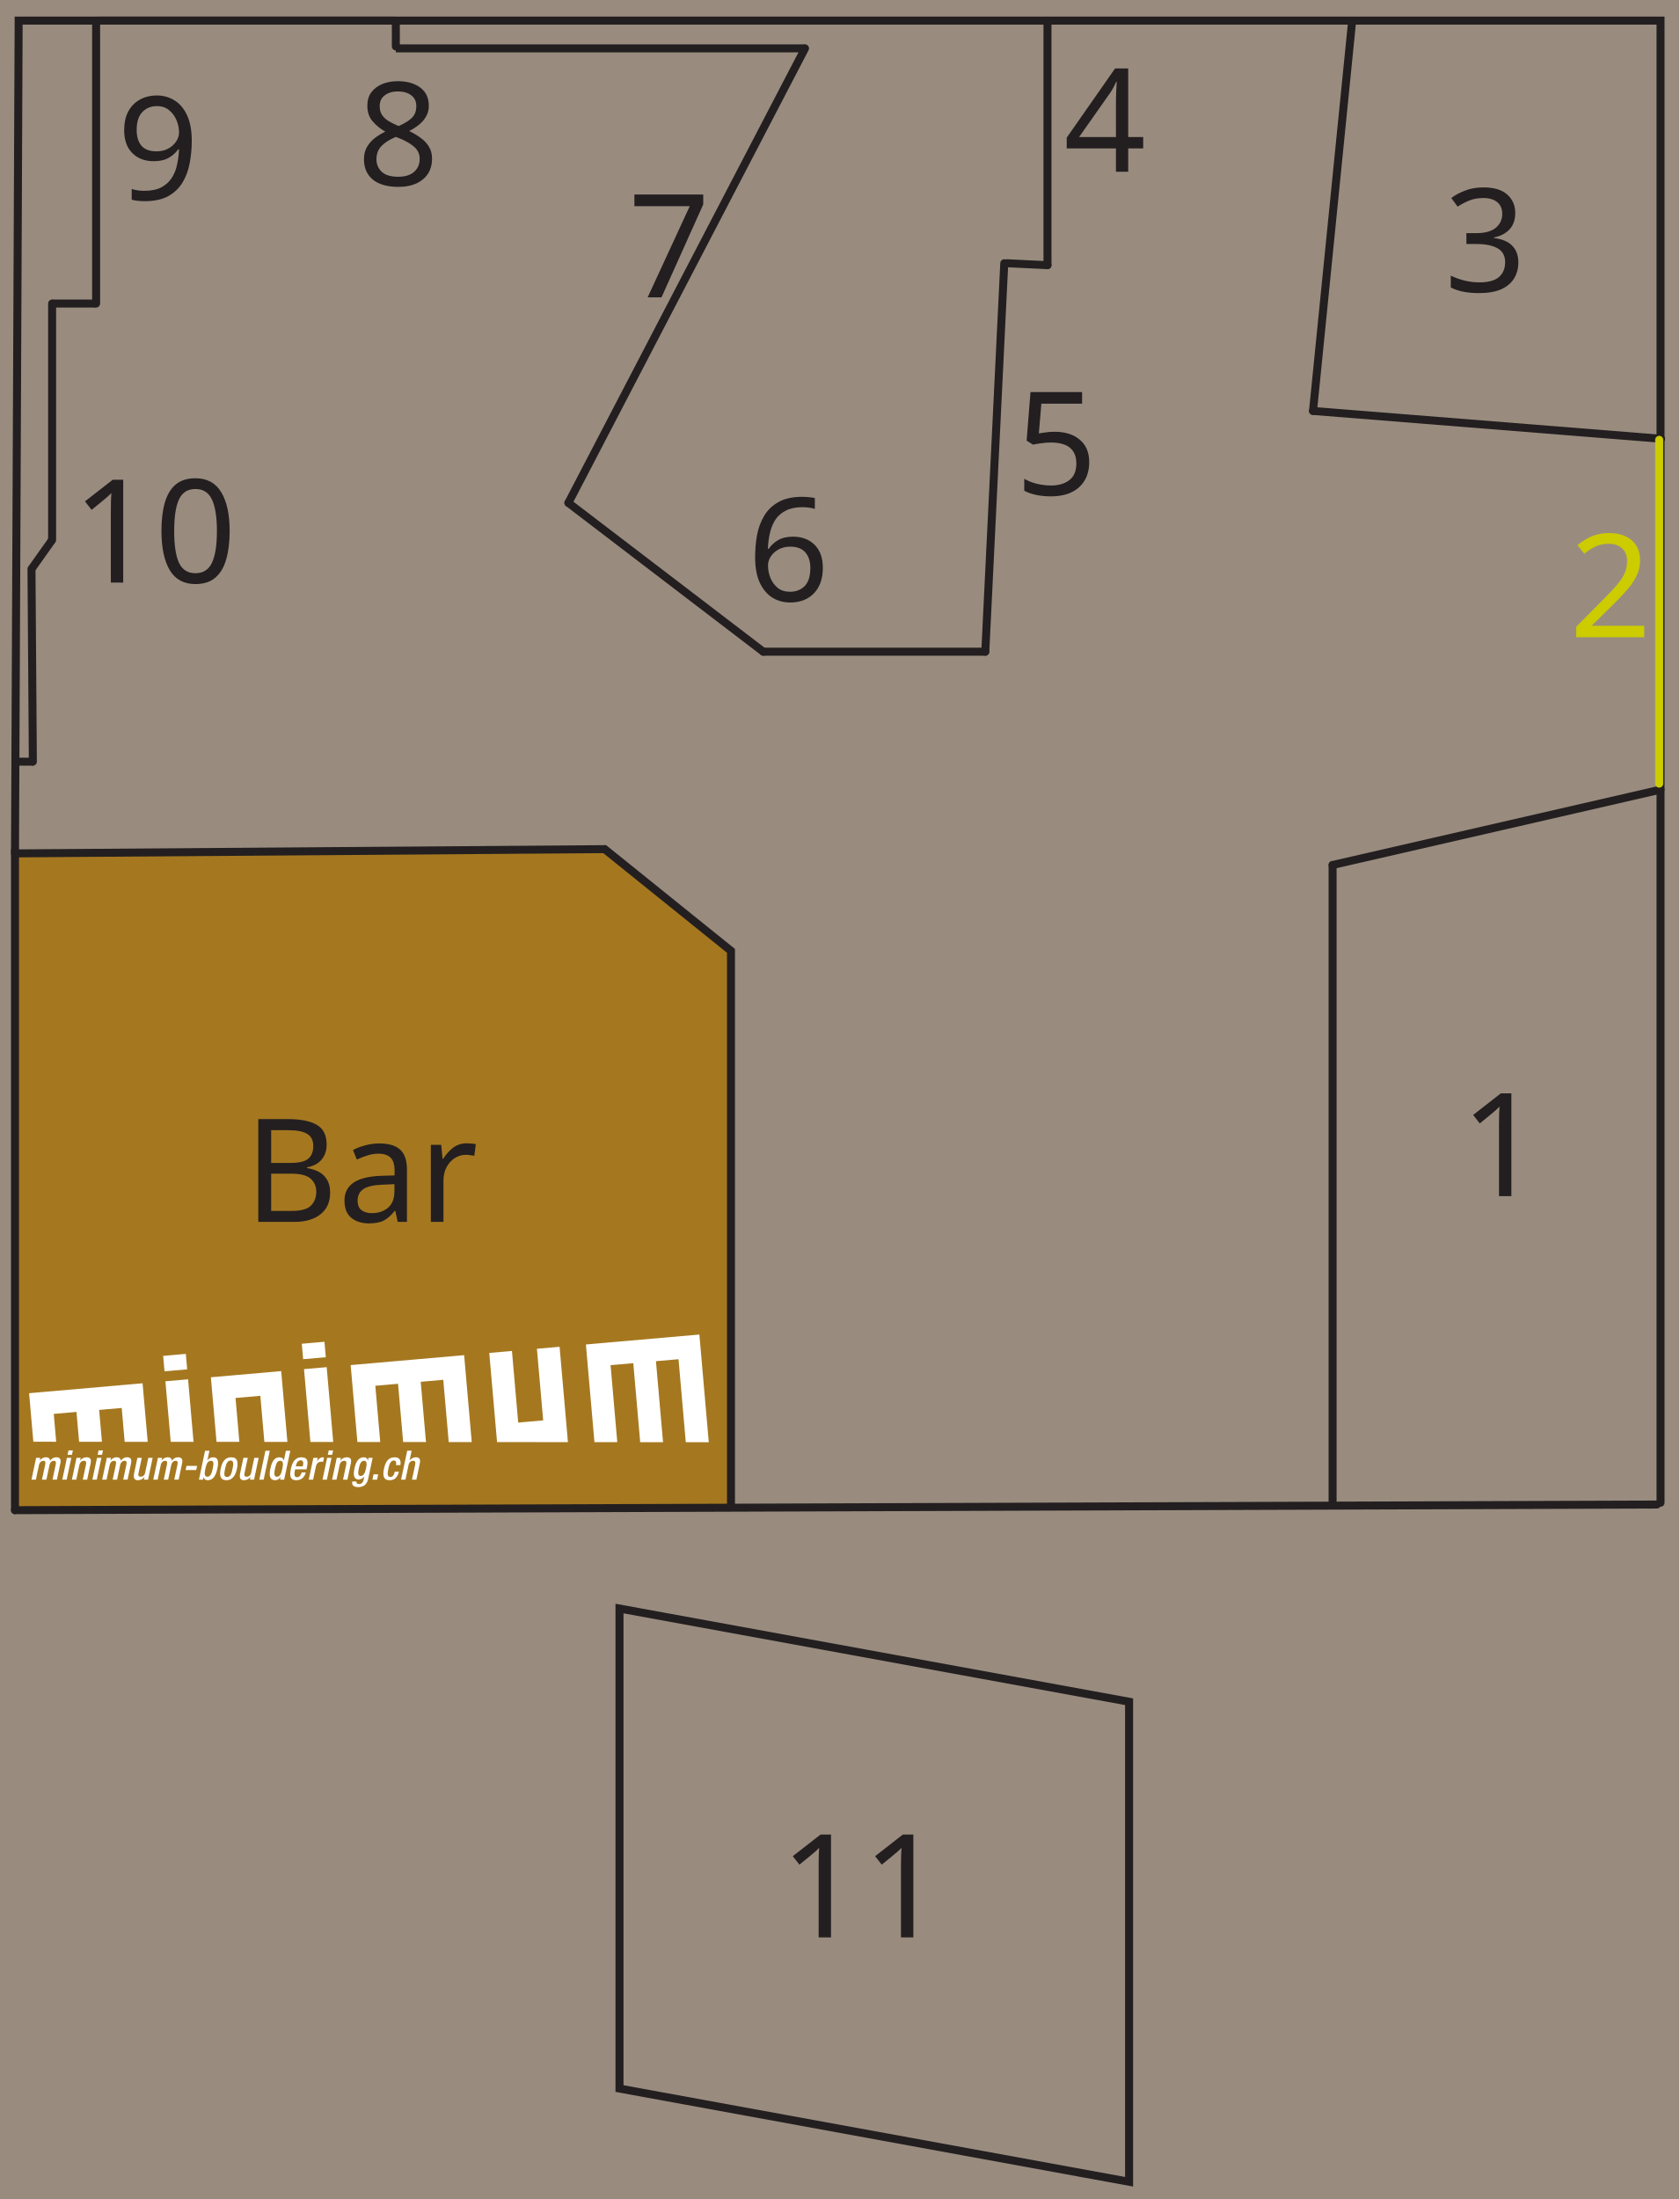
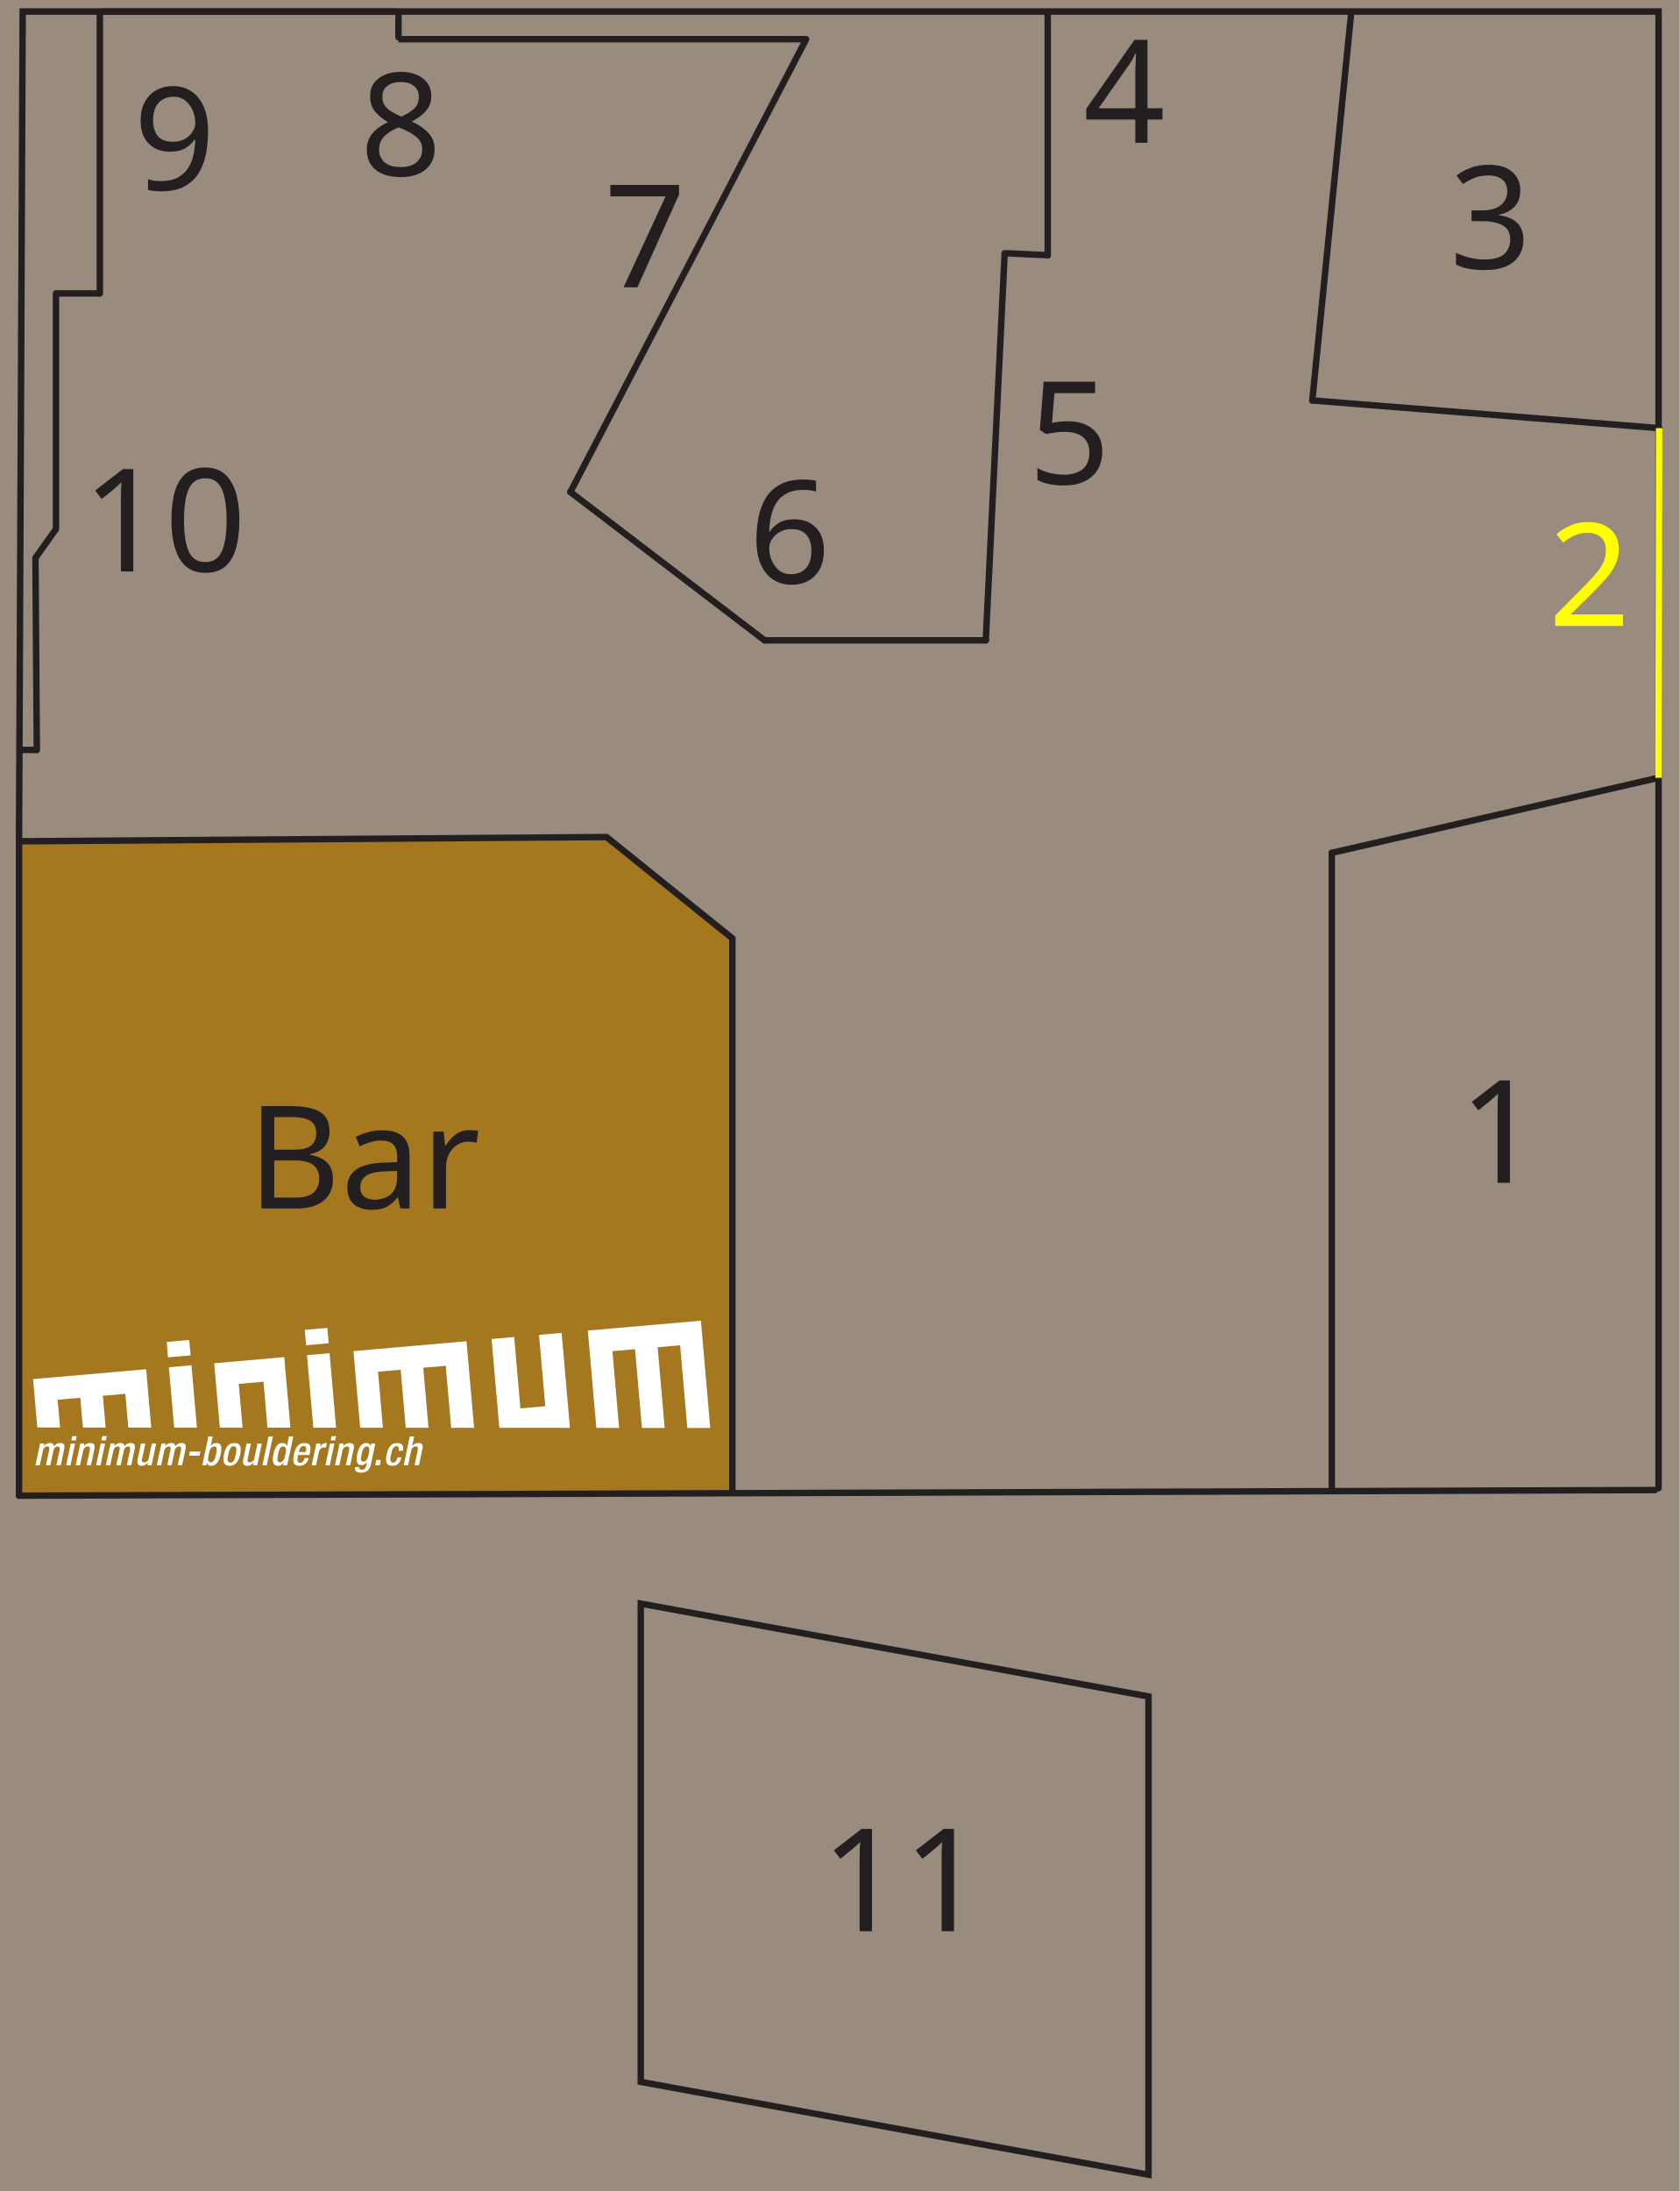
- <svg xmlns="http://www.w3.org/2000/svg" xmlns:xlink="http://www.w3.org/1999/xlink" version="1.1" id="Layer_1" x="0px" y="0px" width="210px" height="275px" viewBox="0 0 210 275" enable-background="new 0 0 210 275" xml:space="preserve">
-   <rect fill="#998C7F" width="210" height="275" />
-   <polyline fill="#A57820" stroke="#231F20" stroke-linecap="round" points="1.875,188.857 1.875,106.723 75.625,106.191   91.415,118.909 91.415,188.152 " />
-   <path fill="none" stroke="#231F20" d="M1.875,94.029" />
-   <path fill="none" stroke="#231F20" d="M1.875,114.418" />
-   <line fill="none" stroke="#231F20" x1="1.926" y1="95.255" x2="4.169" y2="95.253" />
-   <line fill="none" stroke="#231F20" stroke-linecap="round" x1="4.109" y1="95.253" x2="3.938" y2="71.161" />
-   <line fill="none" stroke="#231F20" x1="3.938" y1="71.161" x2="6.517" y2="67.522" />
-   <line fill="none" stroke="#231F20" stroke-linecap="round" x1="6.517" y1="67.522" x2="6.517" y2="37.96" />
-   <line fill="none" stroke="#231F20" x1="6.517" y1="37.96" x2="12.02" y2="37.96" />
-   <line fill="none" stroke="#231F20" stroke-linecap="round" x1="12.02" y1="37.96" x2="12.02" y2="2.932" />
-   <line fill="none" stroke="#231F20" stroke-linecap="round" x1="49.503" y1="2.932" x2="49.503" y2="5.81" />
-   <line fill="none" stroke="#231F20" x1="49.503" y1="6.049" x2="100.676" y2="6.049" />
-   <line fill="none" stroke="#231F20" stroke-linecap="round" x1="100.676" y1="6.049" x2="71.082" y2="62.886" />
-   <line fill="none" stroke="#231F20" stroke-linecap="round" x1="71.082" y1="62.886" x2="95.453" y2="81.5" />
-   <line fill="none" stroke="#231F20" stroke-linecap="round" x1="95.453" y1="81.5" x2="123.22" y2="81.5" />
-   <line fill="none" stroke="#231F20" stroke-linecap="round" x1="123.22" y1="81.5" x2="125.593" y2="32.92" />
-   <line fill="none" stroke="#231F20" stroke-linecap="round" x1="125.939" y1="32.92" x2="130.997" y2="33.161" />
-   <line fill="none" stroke="#231F20" stroke-linecap="round" x1="130.997" y1="33.161" x2="130.997" y2="2.578" />
-   <line fill="none" stroke="#231F20" stroke-linecap="round" x1="169.104" y1="2.578" x2="164.205" y2="51.39" />
-   <line fill="none" stroke="#231F20" stroke-linecap="round" x1="164.205" y1="51.39" x2="207.734" y2="54.868" />
-   <line fill="none" stroke="#231F20" stroke-linecap="round" x1="166.653" y1="108.174" x2="166.653" y2="188.152" />
-   <line fill="none" stroke="#231F20" stroke-linecap="round" x1="166.653" y1="108.174" x2="207.667" y2="98.75" />
+ <svg xmlns="http://www.w3.org/2000/svg" xmlns:xlink="http://www.w3.org/1999/xlink" version="1.1" id="Layer_1" x="0px" y="0px" width="260.787px" height="340.158px" viewBox="0 0 260.787 340.158" enable-background="new 0 0 260.787 340.158" xml:space="preserve">
+   <rect fill="#998C7F" width="260.787" height="340.158" />
+   <polyline fill="#A57820" stroke="#231F20" stroke-linecap="round" points="2.952,232.207 2.952,130.612 94.177,129.955   113.708,145.686 113.708,231.334 " />
+   <path fill="none" stroke="#231F20" d="M2.952,114.91" />
+   <path fill="none" stroke="#231F20" d="M2.952,140.13" />
+   <line fill="none" stroke="#231F20" x1="3.016" y1="116.427" x2="5.791" y2="116.425" />
+   <line fill="none" stroke="#231F20" stroke-linecap="round" x1="5.717" y1="116.425" x2="5.504" y2="86.625" />
+   <line fill="none" stroke="#231F20" x1="5.504" y1="86.625" x2="8.695" y2="82.124" />
+   <line fill="none" stroke="#231F20" stroke-linecap="round" x1="8.695" y1="82.124" x2="8.695" y2="45.557" />
+   <line fill="none" stroke="#231F20" x1="8.695" y1="45.557" x2="15.501" y2="45.557" />
+   <line fill="none" stroke="#231F20" stroke-linecap="round" x1="15.501" y1="45.557" x2="15.501" y2="2.229" />
+   <line fill="none" stroke="#231F20" stroke-linecap="round" x1="61.866" y1="2.229" x2="61.866" y2="5.79" />
+   <line fill="none" stroke="#231F20" x1="61.866" y1="6.084" x2="125.163" y2="6.084" />
+   <line fill="none" stroke="#231F20" stroke-linecap="round" x1="125.163" y1="6.084" x2="88.557" y2="76.388" />
+   <line fill="none" stroke="#231F20" stroke-linecap="round" x1="88.557" y1="76.388" x2="118.703" y2="99.414" />
+   <line fill="none" stroke="#231F20" stroke-linecap="round" x1="118.703" y1="99.414" x2="153.048" y2="99.414" />
+   <line fill="none" stroke="#231F20" stroke-linecap="round" x1="153.048" y1="99.414" x2="155.983" y2="39.323" />
+   <line fill="none" stroke="#231F20" stroke-linecap="round" x1="156.413" y1="39.323" x2="162.669" y2="39.62" />
+   <line fill="none" stroke="#231F20" stroke-linecap="round" x1="162.669" y1="39.62" x2="162.669" y2="1.792" />
+   <line fill="none" stroke="#231F20" stroke-linecap="round" x1="209.804" y1="1.792" x2="203.745" y2="62.169" />
+   <line fill="none" stroke="#231F20" stroke-linecap="round" x1="203.745" y1="62.169" x2="257.588" y2="66.471" />
+   <line fill="none" stroke="#231F20" stroke-linecap="round" x1="206.772" y1="132.407" x2="206.772" y2="231.334" />
+   <line fill="none" stroke="#231F20" stroke-linecap="round" x1="206.772" y1="132.407" x2="257.504" y2="120.75" />
  <g>
-     <line fill="none" stroke="#231F20" stroke-linecap="round" x1="1.875" y1="188.857" x2="207.209" y2="188.152" />
+     <line fill="none" stroke="#231F20" stroke-linecap="round" x1="2.952" y1="232.207" x2="256.938" y2="231.334" />
  </g>
  <g>
    <g>
-       <text transform="matrix(1 0 0 1 182.6211 149.5869)" fill="#231F20" font-family="'MyriadPro-Regular'" font-size="18">1</text>
+       <text transform="matrix(1 0 0 1 226.5244 183.6323)" fill="#231F20" font-family="'MyriadPro-Regular'" font-size="22.265">1</text>
    </g>
  </g>
  <g>
-     <text transform="matrix(1 0 0 1 126.9512 61.8867)" fill="#231F20" font-family="'MyriadPro-Regular'" font-size="18">5</text>
+     <text transform="matrix(1 0 0 1 159.6641 75.1519)" fill="#231F20" font-family="'MyriadPro-Regular'" font-size="22.265">5</text>
  </g>
  <g>
-     <text transform="matrix(1 0 0 1 133.0293 21.4795)" fill="#231F20" font-family="'MyriadPro-Regular'" font-size="18">4</text>
+     <text transform="matrix(1 0 0 1 168.1826 22.1714)" fill="#231F20" font-family="'MyriadPro-Regular'" font-size="22.265">4</text>
  </g>
-   <text transform="matrix(1 0 0 1 14.624 24.9722)" fill="#231F20" font-family="'MyriadPro-Regular'" font-size="18">9</text>
+   <text transform="matrix(1 0 0 1 20.7227 29.4917)" fill="#231F20" font-family="'MyriadPro-Regular'" font-size="22.265">9</text>
  <g>
    <g>
-       <text transform="matrix(1 0 0 1 44.6421 23.1826)" fill="#231F20" font-family="'MyriadPro-Regular'" font-size="18">8</text>
+       <text transform="matrix(1 0 0 1 55.8535 27.2778)" fill="#231F20" font-family="'MyriadPro-Regular'" font-size="22.265">8</text>
    </g>
  </g>
  <g>
-     <g>
-       <text transform="matrix(1 0 0 1 78.541 37.187)" fill="#231F20" font-family="'MyriadPro-Regular'" font-size="18">7</text>
-     </g>
+     <text transform="matrix(1 0 0 1 93.7842 44.6011)" fill="#231F20" font-family="'MyriadPro-Regular'" font-size="22.265">7</text>
  </g>
  <g>
-     <text transform="matrix(1 0 0 1 93.4512 75.1597)" fill="#231F20" font-family="'MyriadPro-Regular'" font-size="18">6</text>
+     <text transform="matrix(1 0 0 1 116.2266 90.5698)" fill="#231F20" font-family="'MyriadPro-Regular'" font-size="22.265">6</text>
  </g>
-   <text transform="matrix(1 0 0 1 9.0186 72.8555)" fill="#231F20" font-family="'MyriadPro-Regular'" font-size="18">10</text>
+   <text transform="matrix(1 0 0 1 12.7891 88.7202)" fill="#231F20" font-family="'MyriadPro-Regular'" font-size="22.265">10</text>
  <g>
-     <text transform="matrix(1 0 0 1 97.5352 242.2832)" fill="#231F20" font-family="'MyriadPro-Regular'" font-size="18">11</text>
+     <text transform="matrix(1 0 0 1 127.4761 299.8335)" fill="#231F20" font-family="'MyriadPro-Regular'" font-size="22.265">11</text>
  </g>
-   <polygon fill="none" stroke="#231F20" stroke-linecap="round" points="141.202,272.842 77.473,261.188 77.473,201.158   141.202,212.812 " />
-   <text transform="matrix(1 0 0 1 30.5527 152.8066)" fill="#231F20" font-family="'MyriadPro-Regular'" font-size="18">Bar</text>
+   <polygon fill="none" stroke="#231F20" stroke-linecap="round" points="178.312,337.633 99.483,323.219 99.483,248.965   178.312,263.379 " />
+   <text transform="matrix(1 0 0 1 38.4248 187.6147)" fill="#231F20" font-family="'MyriadPro-Regular'" font-size="22.265">Bar</text>
  <g>
    <defs>
-       <rect id="SVGID_1_" x="3.639" y="166.896" width="85" height="19.078" />
+       <rect id="SVGID_1_" x="5.135" y="205.042" width="105.138" height="23.598" />
    </defs>
    <clipPath id="SVGID_2_">
      <use xlink:href="#SVGID_1_" overflow="visible" />
    </clipPath>
    <g clip-path="url(#SVGID_2_)">
      <g>
        <defs>
-           <rect id="SVGID_3_" x="-42.838" y="49.982" width="178.5" height="252.452" />
+           <rect id="SVGID_3_" x="-52.355" y="60.427" width="220.793" height="312.266" />
        </defs>
        <defs>
-           <rect id="SVGID_4_" x="-42.838" y="49.982" width="178.5" height="252.452" />
+           <rect id="SVGID_4_" x="-52.355" y="60.427" width="220.793" height="312.266" />
        </defs>
        <clipPath id="SVGID_5_">
          <use xlink:href="#SVGID_3_" overflow="visible" />
        </clipPath>
        <clipPath id="SVGID_6_" clip-path="url(#SVGID_5_)">
          <use xlink:href="#SVGID_4_" overflow="visible" />
        </clipPath>
-         <path clip-path="url(#SVGID_6_)" fill="#FFFFFF" d="M88.639,180.36l-1.084-12.417l-0.094-1.05l-11.355,0.994l-0.945,0.084     l-1.888,0.166c0,0,0.425,4.883,1.069,12.212l2.856,0.003l-0.841-9.629l2.842-0.248l0.864,9.88h2.857l-0.887-10.13l2.823-0.245     l0.908,10.378L88.639,180.36z M71.025,180.348l-0.102-1.176l-0.06-0.686l-0.882-10.062l-2.835,0.249l0.785,8.957l-1.952,0.171     l-0.968,0.085l-0.204,0.02l-0.783-8.96l-2.837,0.247l0.88,10.062l0.061,0.688l0.034,0.398L71.025,180.348z M58.996,180.34     l-0.952-10.868l-14.191,1.242c0,0,0.318,3.63,0.843,9.616l2.856,0.003l-0.615-7.032l2.843-0.25l0.637,7.282l2.856,0.005     l-0.658-7.535l2.82-0.249l0.683,7.786H58.996z M41.672,180.326l-0.817-9.353l-2.836,0.246l0.798,9.104L41.672,180.326z      M37.911,169.978l2.835-0.249l-0.169-1.93l-2.836,0.247L37.911,169.978z M35.942,180.322l-0.623-7.099l-0.061-0.686l-0.092-1.068     l-1.069,0.094l-1.207,0.105l-3.684,0.321l-0.945,0.086l-1.89,0.164l0.708,8.075l2.855,0.001l-0.479-5.489l3.103-0.271     l0.503,5.762L35.942,180.322z M24.204,180.314l-0.685-7.822l-2.833,0.246l0.663,7.574L24.204,180.314z M20.574,171.494     l2.835-0.248l-0.17-1.933l-2.834,0.25L20.574,171.494z M18.472,180.31l-0.55-6.275l-0.092-1.046l-11.357,0.994l-0.943,0.082     l-1.89,0.165c0,0,0.228,2.596,0.53,6.07l2.856,0.001l-0.304-3.483l2.843-0.249l0.326,3.735l2.858,0.002l-0.35-3.986l2.822-0.245     l0.37,4.234L18.472,180.31z" />
-         <path clip-path="url(#SVGID_6_)" fill="#FFFFFF" d="M3.937,185.042h0.549l0.389-1.831c0.074-0.355,0.325-0.532,0.542-0.532     c0.229,0,0.307,0.135,0.232,0.492l-0.397,1.869h0.55l0.389-1.829c0.073-0.356,0.325-0.532,0.548-0.532s0.3,0.135,0.226,0.491     l-0.397,1.868h0.548l0.44-2.073c0.113-0.526-0.125-0.724-0.51-0.724c-0.328,0-0.562,0.153-0.776,0.415     c-0.033-0.228-0.156-0.415-0.545-0.415c-0.259,0-0.549,0.147-0.736,0.39H4.971l0.069-0.319H4.518L3.937,185.042z M7.79,185.042     h0.547l0.581-2.728h-0.55L7.79,185.042z M8.449,181.93h0.547l0.116-0.547H8.565L8.449,181.93z M8.991,185.042h0.547l0.389-1.831     c0.076-0.355,0.325-0.532,0.55-0.532c0.273,0,0.351,0.135,0.273,0.492l-0.395,1.869h0.547l0.438-2.06     c0.116-0.549-0.106-0.736-0.523-0.736c-0.302,0-0.593,0.146-0.781,0.39h-0.015l0.067-0.321H9.571L8.991,185.042z M11.552,185.042     h0.549l0.578-2.728h-0.546L11.552,185.042z M12.213,181.93h0.547l0.119-0.547h-0.549L12.213,181.93z M12.779,185.042h0.548     l0.388-1.831c0.077-0.355,0.326-0.532,0.544-0.532c0.227,0,0.305,0.135,0.231,0.492l-0.399,1.869h0.548l0.389-1.829     c0.077-0.356,0.325-0.532,0.551-0.532c0.225,0,0.301,0.135,0.225,0.491l-0.396,1.868h0.547l0.441-2.073     c0.113-0.526-0.125-0.724-0.509-0.724c-0.329,0-0.566,0.153-0.779,0.415c-0.031-0.228-0.153-0.415-0.545-0.415     c-0.259,0-0.547,0.147-0.736,0.39h-0.016l0.067-0.319h-0.517L12.779,185.042z M17.997,185.042h0.517l0.578-2.728h-0.546     l-0.406,1.905c-0.064,0.305-0.309,0.455-0.542,0.455c-0.233,0-0.349-0.1-0.283-0.402l0.415-1.958h-0.548l-0.404,1.905     c-0.15,0.704,0.084,0.893,0.488,0.893c0.302,0,0.593-0.148,0.782-0.392h0.016L17.997,185.042z M19.168,185.042h0.546l0.39-1.831     c0.074-0.355,0.326-0.532,0.543-0.532c0.226,0,0.306,0.135,0.229,0.492l-0.395,1.869h0.545l0.39-1.829     c0.074-0.356,0.325-0.532,0.548-0.532c0.225,0,0.301,0.135,0.226,0.491l-0.396,1.868h0.546l0.441-2.073     c0.113-0.526-0.125-0.724-0.508-0.724c-0.329,0-0.565,0.153-0.778,0.415c-0.033-0.228-0.155-0.415-0.545-0.415     c-0.259,0-0.55,0.147-0.738,0.39h-0.013l0.067-0.319h-0.516L19.168,185.042z M23.211,183.837h1.329l0.111-0.518h-1.327     L23.211,183.837z M24.879,185.042h0.517l0.069-0.335h0.01c0.032,0.175,0.122,0.405,0.511,0.405c0.638,0,1.006-0.532,1.204-1.471     c0.259-1.21-0.128-1.396-0.544-1.396c-0.294,0-0.547,0.146-0.7,0.39h-0.012l0.258-1.209h-0.547L24.879,185.042z M25.675,183.709     c0.14-0.653,0.295-1.028,0.715-1.028c0.316,0,0.374,0.253,0.216,0.989c-0.131,0.616-0.295,1.005-0.675,1.005     C25.559,184.675,25.553,184.293,25.675,183.709 M27.599,183.678c-0.182,0.847-0.048,1.435,0.709,1.435     c0.759,0,1.144-0.588,1.323-1.435c0.18-0.847,0.083-1.433-0.714-1.433C28.126,182.245,27.777,182.831,27.599,183.678      M28.146,183.678c0.129-0.604,0.289-1.028,0.685-1.028c0.399,0,0.381,0.424,0.251,1.028c-0.147,0.695-0.289,1.029-0.688,1.029     C27.998,184.707,27.998,184.373,28.146,183.678 M31.255,185.042h0.517l0.578-2.728h-0.547l-0.404,1.905     c-0.065,0.305-0.311,0.455-0.544,0.455c-0.231,0-0.35-0.1-0.284-0.402l0.417-1.958H30.44l-0.405,1.905     c-0.148,0.704,0.084,0.893,0.491,0.893c0.302,0,0.593-0.148,0.781-0.392h0.016L31.255,185.042z M32.425,185.042h0.547l0.77-3.617     h-0.547L32.425,185.042z M35.019,185.042h0.517l0.77-3.617h-0.549l-0.257,1.21h-0.011c-0.05-0.244-0.242-0.39-0.537-0.39     c-0.413,0-0.879,0.187-1.137,1.396c-0.2,0.938-0.058,1.468,0.58,1.468c0.388,0,0.575-0.228,0.682-0.406h0.011L35.019,185.042z      M35.302,183.709c-0.125,0.584-0.292,0.966-0.666,0.966c-0.379,0-0.378-0.389-0.247-1.005c0.156-0.736,0.323-0.989,0.636-0.989     C35.444,182.681,35.44,183.056,35.302,183.709 M38.333,183.749l0.061-0.29c0.161-0.759,0.055-1.214-0.704-1.214     c-0.856,0-1.17,0.758-1.321,1.474c-0.268,1.261,0.255,1.394,0.702,1.394c0.594,0,1.037-0.381,1.165-0.983h-0.517     c-0.034,0.161-0.173,0.607-0.565,0.607c-0.407,0-0.356-0.464-0.277-0.83l0.032-0.157H38.333L38.333,183.749z M36.987,183.374     l0.014-0.055c0.074-0.355,0.254-0.698,0.603-0.698c0.31,0,0.365,0.265,0.293,0.606l-0.032,0.147L36.987,183.374L36.987,183.374z      M38.61,185.042h0.547l0.347-1.634c0.107-0.506,0.431-0.616,0.678-0.616c0.094,0,0.184,0.021,0.223,0.031l0.118-0.558     c-0.034-0.01-0.067-0.02-0.128-0.02c-0.309,0-0.552,0.191-0.739,0.495h-0.009l0.092-0.426h-0.55L38.61,185.042z M40.334,185.042     h0.545l0.581-2.728h-0.548L40.334,185.042z M40.994,181.93h0.547l0.117-0.547H41.11L40.994,181.93z M41.534,185.042h0.549     l0.39-1.831c0.074-0.355,0.325-0.532,0.548-0.532c0.276,0,0.352,0.135,0.276,0.492l-0.396,1.869h0.546l0.437-2.06     c0.117-0.549-0.104-0.736-0.519-0.736c-0.305,0-0.595,0.146-0.783,0.39h-0.017l0.067-0.321h-0.517L41.534,185.042z      M44.054,185.275c-0.046,0.223-0.059,0.698,0.753,0.698c0.734,0,1.104-0.399,1.244-1.063l0.551-2.596h-0.517l-0.072,0.335h-0.008     c-0.008-0.198-0.193-0.404-0.513-0.404c-0.775,0-1.039,0.805-1.165,1.402c-0.158,0.743-0.115,1.372,0.523,1.372     c0.265,0,0.548-0.138,0.698-0.374h0.008l-0.092,0.441c-0.067,0.312-0.287,0.511-0.57,0.511c-0.243,0-0.36-0.157-0.325-0.326     h-0.515V185.275z M44.886,183.591c0.107-0.505,0.261-0.912,0.656-0.912c0.38,0,0.33,0.492,0.236,0.938     c-0.091,0.43-0.252,0.968-0.676,0.968C44.697,184.585,44.789,184.058,44.886,183.591 M46.575,185.042h0.578l0.141-0.669h-0.577     L46.575,185.042z M49.371,184.047c-0.088,0.411-0.254,0.664-0.556,0.66c-0.396,0-0.374-0.427-0.247-1.029     c0.128-0.604,0.289-1.028,0.683-1.028c0.323-0.01,0.323,0.319,0.27,0.573h0.547c0.071-0.34,0.088-0.989-0.729-0.978     c-0.791,0-1.137,0.586-1.319,1.433c-0.18,0.847-0.082,1.435,0.709,1.435c0.673,0,0.984-0.413,1.158-1.065H49.371z      M50.157,185.042h0.549l0.39-1.831c0.073-0.355,0.325-0.532,0.549-0.532c0.274,0,0.352,0.135,0.275,0.492l-0.396,1.869h0.545     l0.438-2.06c0.117-0.549-0.106-0.736-0.52-0.736c-0.279,0-0.547,0.141-0.749,0.374l-0.012-0.011l0.253-1.186h-0.552     L50.157,185.042z" />
+         <path clip-path="url(#SVGID_6_)" fill="#FFFFFF" d="M110.273,221.696l-1.34-15.357l-0.116-1.3l-14.046,1.229l-1.169,0.104     l-2.336,0.205c0,0,0.525,6.04,1.322,15.106l3.533,0.003l-1.041-11.91l3.516-0.307l1.069,12.221h3.534l-1.097-12.53l3.491-0.304     l1.123,12.837L110.273,221.696z M88.487,221.68l-0.126-1.454l-0.074-0.847l-1.09-12.447l-3.507,0.308l0.971,11.079l-2.414,0.212     l-1.197,0.105l-0.251,0.023l-0.968-11.083l-3.51,0.306l1.089,12.445l0.075,0.851l0.042,0.493L88.487,221.68z M73.607,221.671     l-1.178-13.443l-17.553,1.537c0,0,0.393,4.489,1.042,11.895l3.533,0.003l-0.761-8.698l3.517-0.31l0.788,9.008l3.533,0.006     l-0.813-9.32l3.488-0.309l0.845,9.632H73.607z M52.179,221.654l-1.011-11.568l-3.508,0.305l0.987,11.262L52.179,221.654z      M47.527,208.854l3.507-0.309l-0.209-2.387l-3.508,0.306L47.527,208.854z M45.091,221.65l-0.77-8.781l-0.076-0.848l-0.113-1.321     l-1.322,0.116l-1.494,0.13l-4.556,0.397l-1.168,0.106l-2.338,0.203l0.875,9.988l3.531,0.001l-0.593-6.79l3.837-0.336l0.623,7.128     L45.091,221.65z M30.572,221.639l-0.847-9.675l-3.505,0.304l0.82,9.369L30.572,221.639z M26.083,210.729l3.507-0.307l-0.21-2.391     l-3.505,0.31L26.083,210.729z M23.482,221.634l-0.681-7.763l-0.114-1.294l-14.048,1.229l-1.167,0.102l-2.337,0.204     c0,0,0.282,3.211,0.656,7.509l3.533,0.001l-0.376-4.308l3.517-0.309l0.403,4.62l3.536,0.002l-0.433-4.93l3.491-0.304l0.457,5.238     L23.482,221.634z" />
+         <path clip-path="url(#SVGID_6_)" fill="#FFFFFF" d="M5.502,227.488h0.679l0.481-2.266c0.092-0.439,0.403-0.658,0.671-0.658     c0.283,0,0.379,0.166,0.287,0.608l-0.492,2.312h0.68l0.482-2.263c0.09-0.44,0.402-0.658,0.678-0.658s0.371,0.166,0.279,0.607     l-0.492,2.312h0.678l0.544-2.565c0.14-0.65-0.154-0.895-0.631-0.895c-0.406,0-0.695,0.189-0.959,0.514     c-0.041-0.282-0.193-0.514-0.674-0.514c-0.32,0-0.68,0.183-0.91,0.482H6.783l0.086-0.395H6.222L5.502,227.488z M10.269,227.488     h0.677l0.719-3.374h-0.68L10.269,227.488z M11.084,223.637h0.677l0.143-0.676h-0.677L11.084,223.637z M11.755,227.488h0.677     l0.481-2.266c0.094-0.439,0.402-0.658,0.681-0.658c0.338,0,0.435,0.166,0.338,0.608l-0.488,2.312h0.676l0.542-2.547     c0.143-0.679-0.132-0.911-0.647-0.911c-0.374,0-0.733,0.181-0.967,0.481H13.03l0.083-0.396h-0.64L11.755,227.488z      M14.923,227.488h0.679l0.715-3.374h-0.675L14.923,227.488z M15.741,223.637h0.677l0.147-0.676h-0.679L15.741,223.637z      M16.441,227.488h0.677l0.48-2.266c0.095-0.439,0.403-0.658,0.673-0.658c0.281,0,0.377,0.166,0.287,0.608l-0.494,2.312h0.678     l0.481-2.263c0.095-0.44,0.402-0.658,0.681-0.658s0.373,0.166,0.279,0.607l-0.489,2.312h0.677l0.545-2.565     c0.14-0.65-0.155-0.895-0.63-0.895c-0.406,0-0.7,0.189-0.963,0.514c-0.039-0.282-0.189-0.514-0.674-0.514     c-0.32,0-0.677,0.183-0.91,0.482h-0.02l0.083-0.395h-0.639L16.441,227.488z M22.895,227.488h0.64l0.715-3.374h-0.676     l-0.501,2.357c-0.079,0.376-0.382,0.562-0.671,0.562c-0.288,0-0.432-0.123-0.35-0.497l0.513-2.422h-0.678l-0.5,2.357     c-0.187,0.87,0.104,1.103,0.604,1.103c0.374,0,0.733-0.183,0.967-0.484h0.02L22.895,227.488z M24.344,227.488h0.676l0.482-2.266     c0.092-0.439,0.403-0.658,0.672-0.658c0.279,0,0.378,0.166,0.283,0.608l-0.489,2.312h0.675l0.482-2.263     c0.092-0.44,0.402-0.658,0.678-0.658c0.278,0,0.372,0.166,0.28,0.607l-0.49,2.312h0.676l0.545-2.565     c0.14-0.65-0.154-0.895-0.628-0.895c-0.408,0-0.699,0.189-0.963,0.514c-0.041-0.282-0.192-0.514-0.674-0.514     c-0.321,0-0.681,0.183-0.913,0.482h-0.016l0.083-0.395h-0.638L24.344,227.488z M29.344,225.997h1.644l0.138-0.64h-1.642     L29.344,225.997z M31.407,227.488h0.639l0.086-0.415h0.012c0.039,0.217,0.15,0.501,0.631,0.501c0.789,0,1.245-0.657,1.49-1.819     c0.32-1.495-0.158-1.726-0.673-1.726c-0.364,0-0.676,0.181-0.866,0.482h-0.014l0.319-1.496h-0.677L31.407,227.488z      M32.392,225.839c0.173-0.809,0.365-1.273,0.884-1.273c0.392,0,0.463,0.314,0.268,1.225c-0.162,0.763-0.365,1.242-0.835,1.242     C32.248,227.033,32.241,226.561,32.392,225.839 M34.771,225.8c-0.225,1.047-0.059,1.773,0.877,1.773     c0.939,0,1.415-0.727,1.637-1.773c0.222-1.048,0.102-1.772-0.884-1.772C35.423,224.028,34.992,224.752,34.771,225.8      M35.448,225.8c0.159-0.748,0.358-1.271,0.847-1.271c0.494,0,0.471,0.523,0.311,1.271c-0.182,0.86-0.357,1.272-0.852,1.272     C35.266,227.073,35.266,226.661,35.448,225.8 M39.294,227.488h0.639l0.715-3.374h-0.677l-0.5,2.357     c-0.081,0.376-0.384,0.562-0.673,0.562c-0.286,0-0.433-0.123-0.352-0.497l0.517-2.422h-0.677l-0.502,2.357     c-0.183,0.87,0.105,1.103,0.607,1.103c0.374,0,0.733-0.183,0.965-0.484h0.02L39.294,227.488z M40.742,227.488h0.677l0.952-4.475     h-0.676L40.742,227.488z M43.95,227.488h0.639l0.952-4.475h-0.68l-0.317,1.497h-0.014c-0.062-0.302-0.299-0.482-0.664-0.482     c-0.511,0-1.087,0.231-1.407,1.727c-0.247,1.162-0.071,1.816,0.717,1.816c0.48,0,0.712-0.281,0.844-0.502h0.013L43.95,227.488z      M44.299,225.839c-0.155,0.722-0.361,1.193-0.824,1.193c-0.469,0-0.467-0.479-0.305-1.242c0.193-0.91,0.399-1.225,0.786-1.225     C44.476,224.566,44.471,225.031,44.299,225.839 M48.05,225.888l0.075-0.358c0.199-0.939,0.068-1.502-0.87-1.502     c-1.059,0-1.447,0.938-1.635,1.823c-0.331,1.559,0.316,1.723,0.869,1.723c0.734,0,1.283-0.471,1.44-1.216H47.29     c-0.042,0.199-0.215,0.752-0.7,0.752c-0.503,0-0.44-0.574-0.343-1.027l0.04-0.194H48.05L48.05,225.888z M46.385,225.424     l0.017-0.067c0.091-0.44,0.314-0.864,0.746-0.864c0.383,0,0.451,0.327,0.362,0.751l-0.039,0.182L46.385,225.424L46.385,225.424z      M48.392,227.488h0.677l0.428-2.021c0.133-0.625,0.533-0.762,0.839-0.762c0.116,0,0.227,0.024,0.276,0.038l0.146-0.689     c-0.042-0.013-0.083-0.024-0.158-0.024c-0.382,0-0.684,0.237-0.914,0.613h-0.011l0.113-0.527h-0.68L48.392,227.488z      M50.525,227.488h0.674l0.718-3.374h-0.678L50.525,227.488z M51.341,223.637h0.676l0.145-0.676h-0.678L51.341,223.637z      M52.008,227.488h0.678l0.482-2.266c0.091-0.439,0.402-0.658,0.677-0.658c0.342,0,0.436,0.166,0.342,0.608l-0.491,2.312h0.675     l0.541-2.547c0.145-0.679-0.129-0.911-0.642-0.911c-0.377,0-0.736,0.181-0.968,0.481h-0.021l0.083-0.396h-0.64L52.008,227.488z      M55.125,227.776c-0.058,0.276-0.072,0.863,0.932,0.863c0.908,0,1.366-0.493,1.538-1.314l0.681-3.211h-0.639l-0.09,0.415h-0.01     c-0.011-0.246-0.239-0.501-0.634-0.501c-0.958,0-1.285,0.995-1.44,1.734c-0.196,0.919-0.143,1.697,0.646,1.697     c0.328,0,0.678-0.17,0.864-0.462h0.011l-0.114,0.546c-0.083,0.386-0.355,0.632-0.706,0.632c-0.3,0-0.446-0.195-0.402-0.404     h-0.638V227.776z M56.154,225.693c0.132-0.624,0.322-1.129,0.811-1.129c0.471,0,0.409,0.608,0.292,1.161     c-0.113,0.532-0.312,1.197-0.836,1.197C55.92,226.922,56.035,226.27,56.154,225.693 M58.244,227.488h0.715l0.173-0.827h-0.713     L58.244,227.488z M61.703,226.257c-0.109,0.508-0.314,0.821-0.688,0.815c-0.489,0-0.462-0.527-0.305-1.272     c0.158-0.748,0.357-1.271,0.845-1.271c0.399-0.013,0.399,0.395,0.333,0.708h0.677c0.088-0.42,0.109-1.224-0.902-1.209     c-0.979,0-1.407,0.725-1.632,1.772c-0.223,1.047-0.101,1.773,0.877,1.773c0.833,0,1.217-0.51,1.432-1.316H61.703z      M62.675,227.488h0.679l0.482-2.266c0.09-0.439,0.401-0.658,0.679-0.658c0.339,0,0.435,0.166,0.34,0.608l-0.49,2.312h0.674     l0.542-2.547c0.145-0.679-0.132-0.911-0.644-0.911c-0.345,0-0.677,0.174-0.926,0.463l-0.014-0.014l0.312-1.466h-0.683     L62.675,227.488z" />
      </g>
    </g>
  </g>
  <g>
-     <text transform="matrix(1 0 0 1 180.6211 36.4683)" fill="#231F20" font-family="'MyriadPro-Regular'" font-size="18">3</text>
+     <text transform="matrix(1 0 0 1 225.0508 41.7104)" fill="#231F20" font-family="'MyriadPro-Regular'" font-size="22.265">3</text>
  </g>
  <g>
-     <text transform="matrix(1 0 0 1 196.2656 79.6904)" fill="#CCCC00" font-family="'MyriadPro-Regular'" font-size="18">2</text>
+     <text transform="matrix(1 0 0 1 240.4023 97.1743)" fill="#FFFF00" font-family="'MyriadPro-Regular'" font-size="22.265">2</text>
  </g>
  <g>
-     <polyline fill="none" stroke="#231F20" stroke-linecap="round" points="207.667,187.929 207.667,2.578 2.333,2.578 1.875,106.723     " />
-     <path fill="none" stroke="#231F20" d="M206.941,188.634" />
+     <polyline fill="none" stroke="#231F20" stroke-linecap="round" points="257.504,231.058 257.504,1.792 3.519,1.792 2.952,130.612     " />
+     <path fill="none" stroke="#231F20" d="M256.606,231.93" />
  </g>
-   <line fill="none" stroke="#231F20" x1="12.125" y1="2.578" x2="49.375" y2="2.578" />
-   <line fill="none" stroke="#CCCC00" stroke-linecap="round" x1="207.5" y1="55" x2="207.5" y2="98" />
+   <line fill="none" stroke="#231F20" x1="15.632" y1="1.792" x2="61.707" y2="1.792" />
+   <line fill="none" stroke="#FFFF00" stroke-miterlimit="10" x1="257.588" y1="66.471" x2="257.504" y2="120.75" />
</svg>
